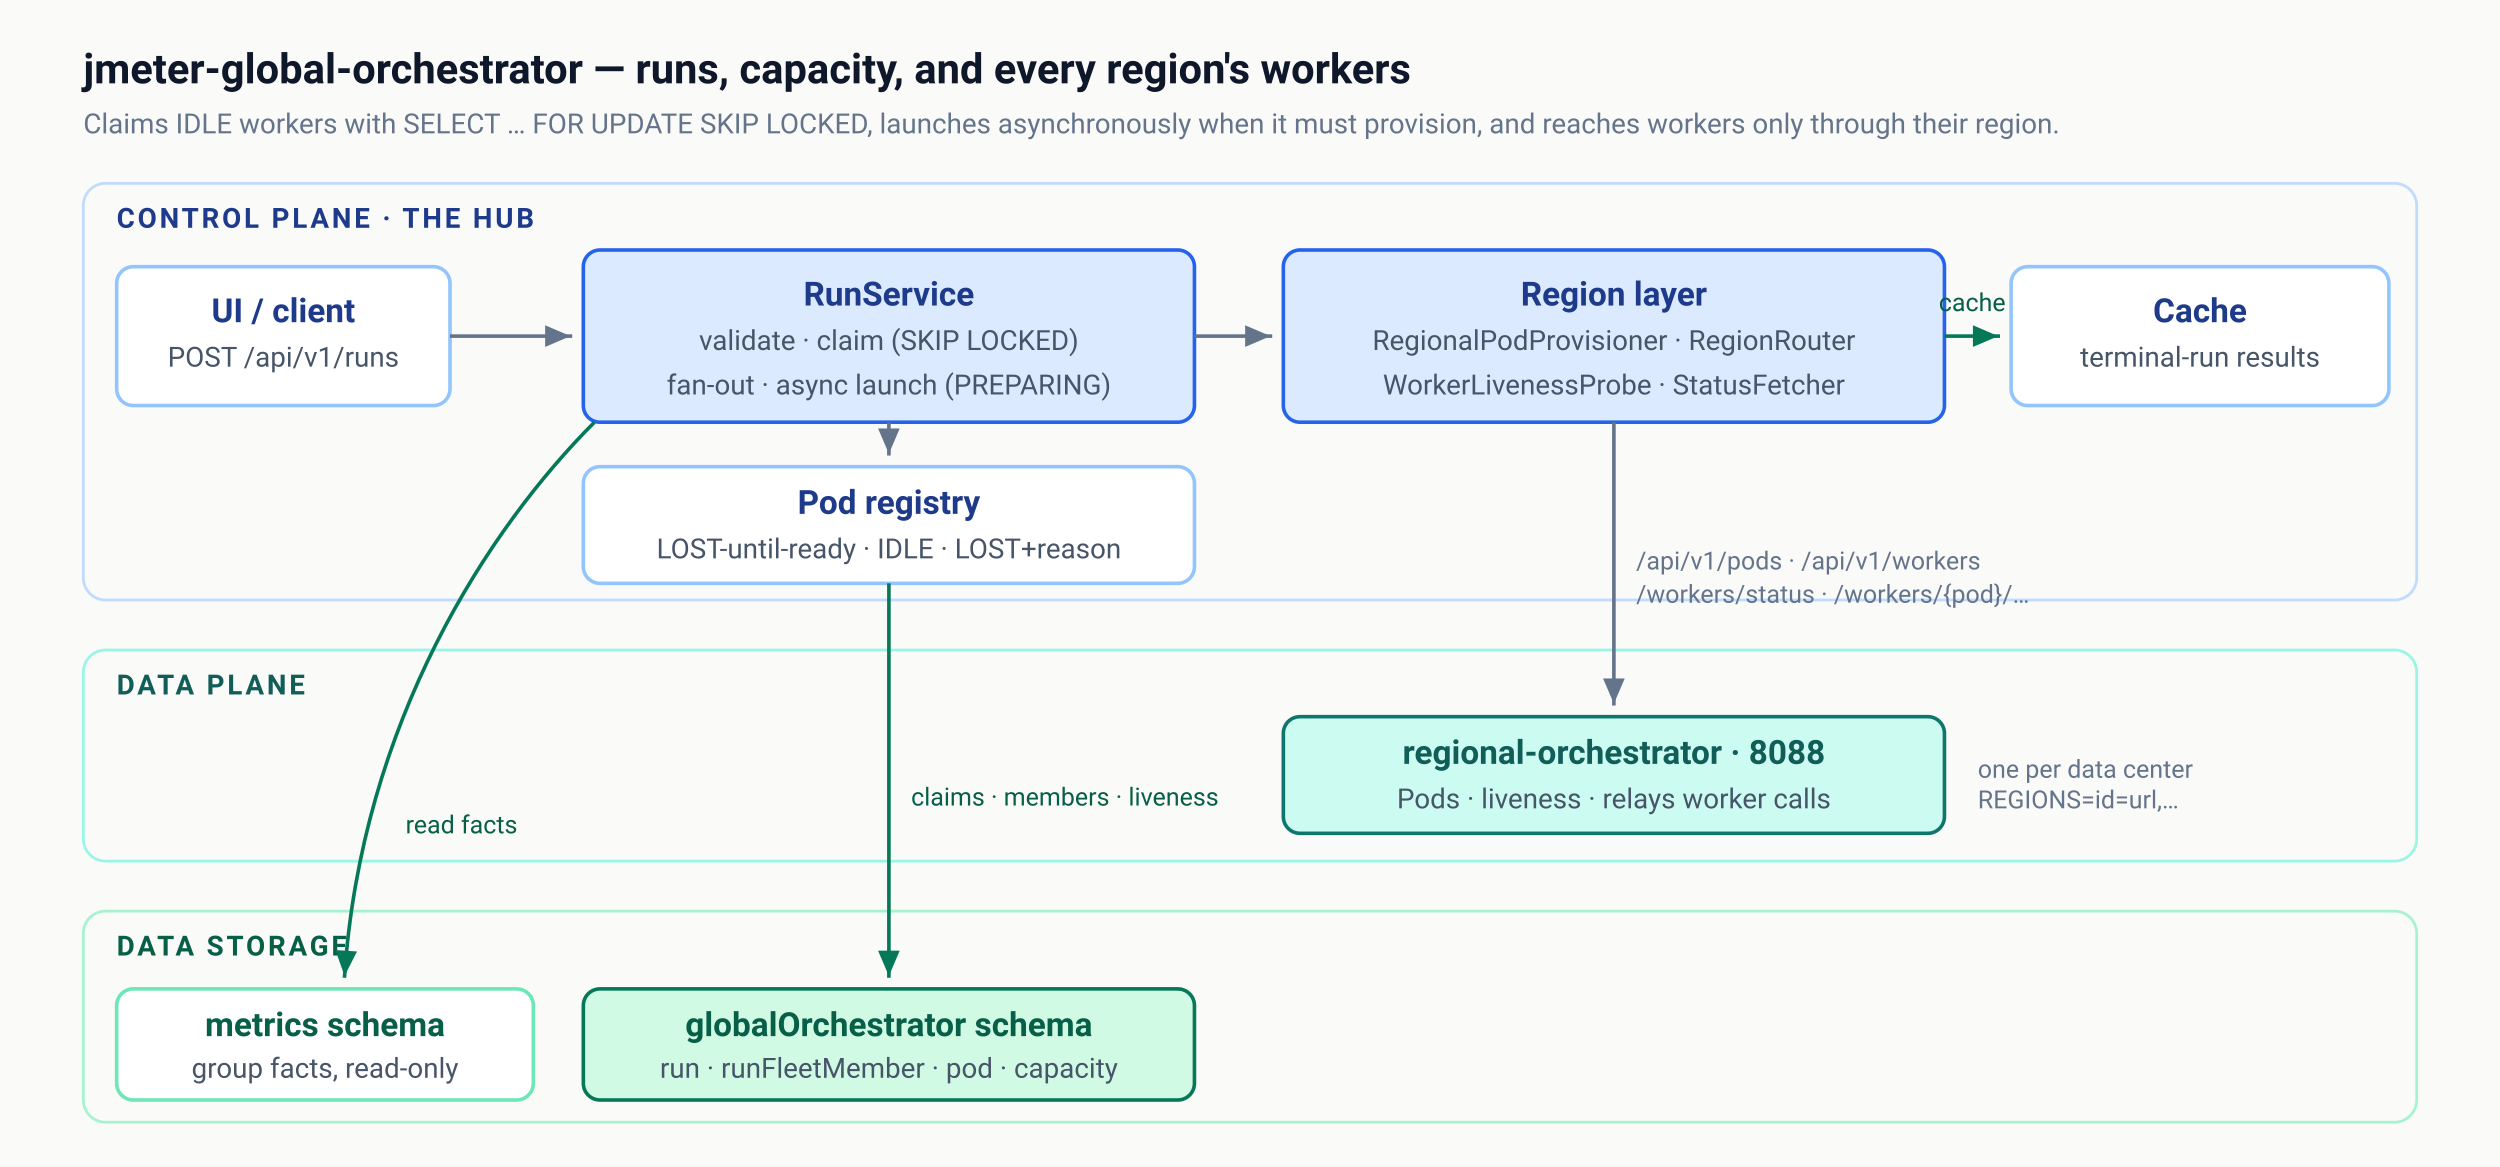
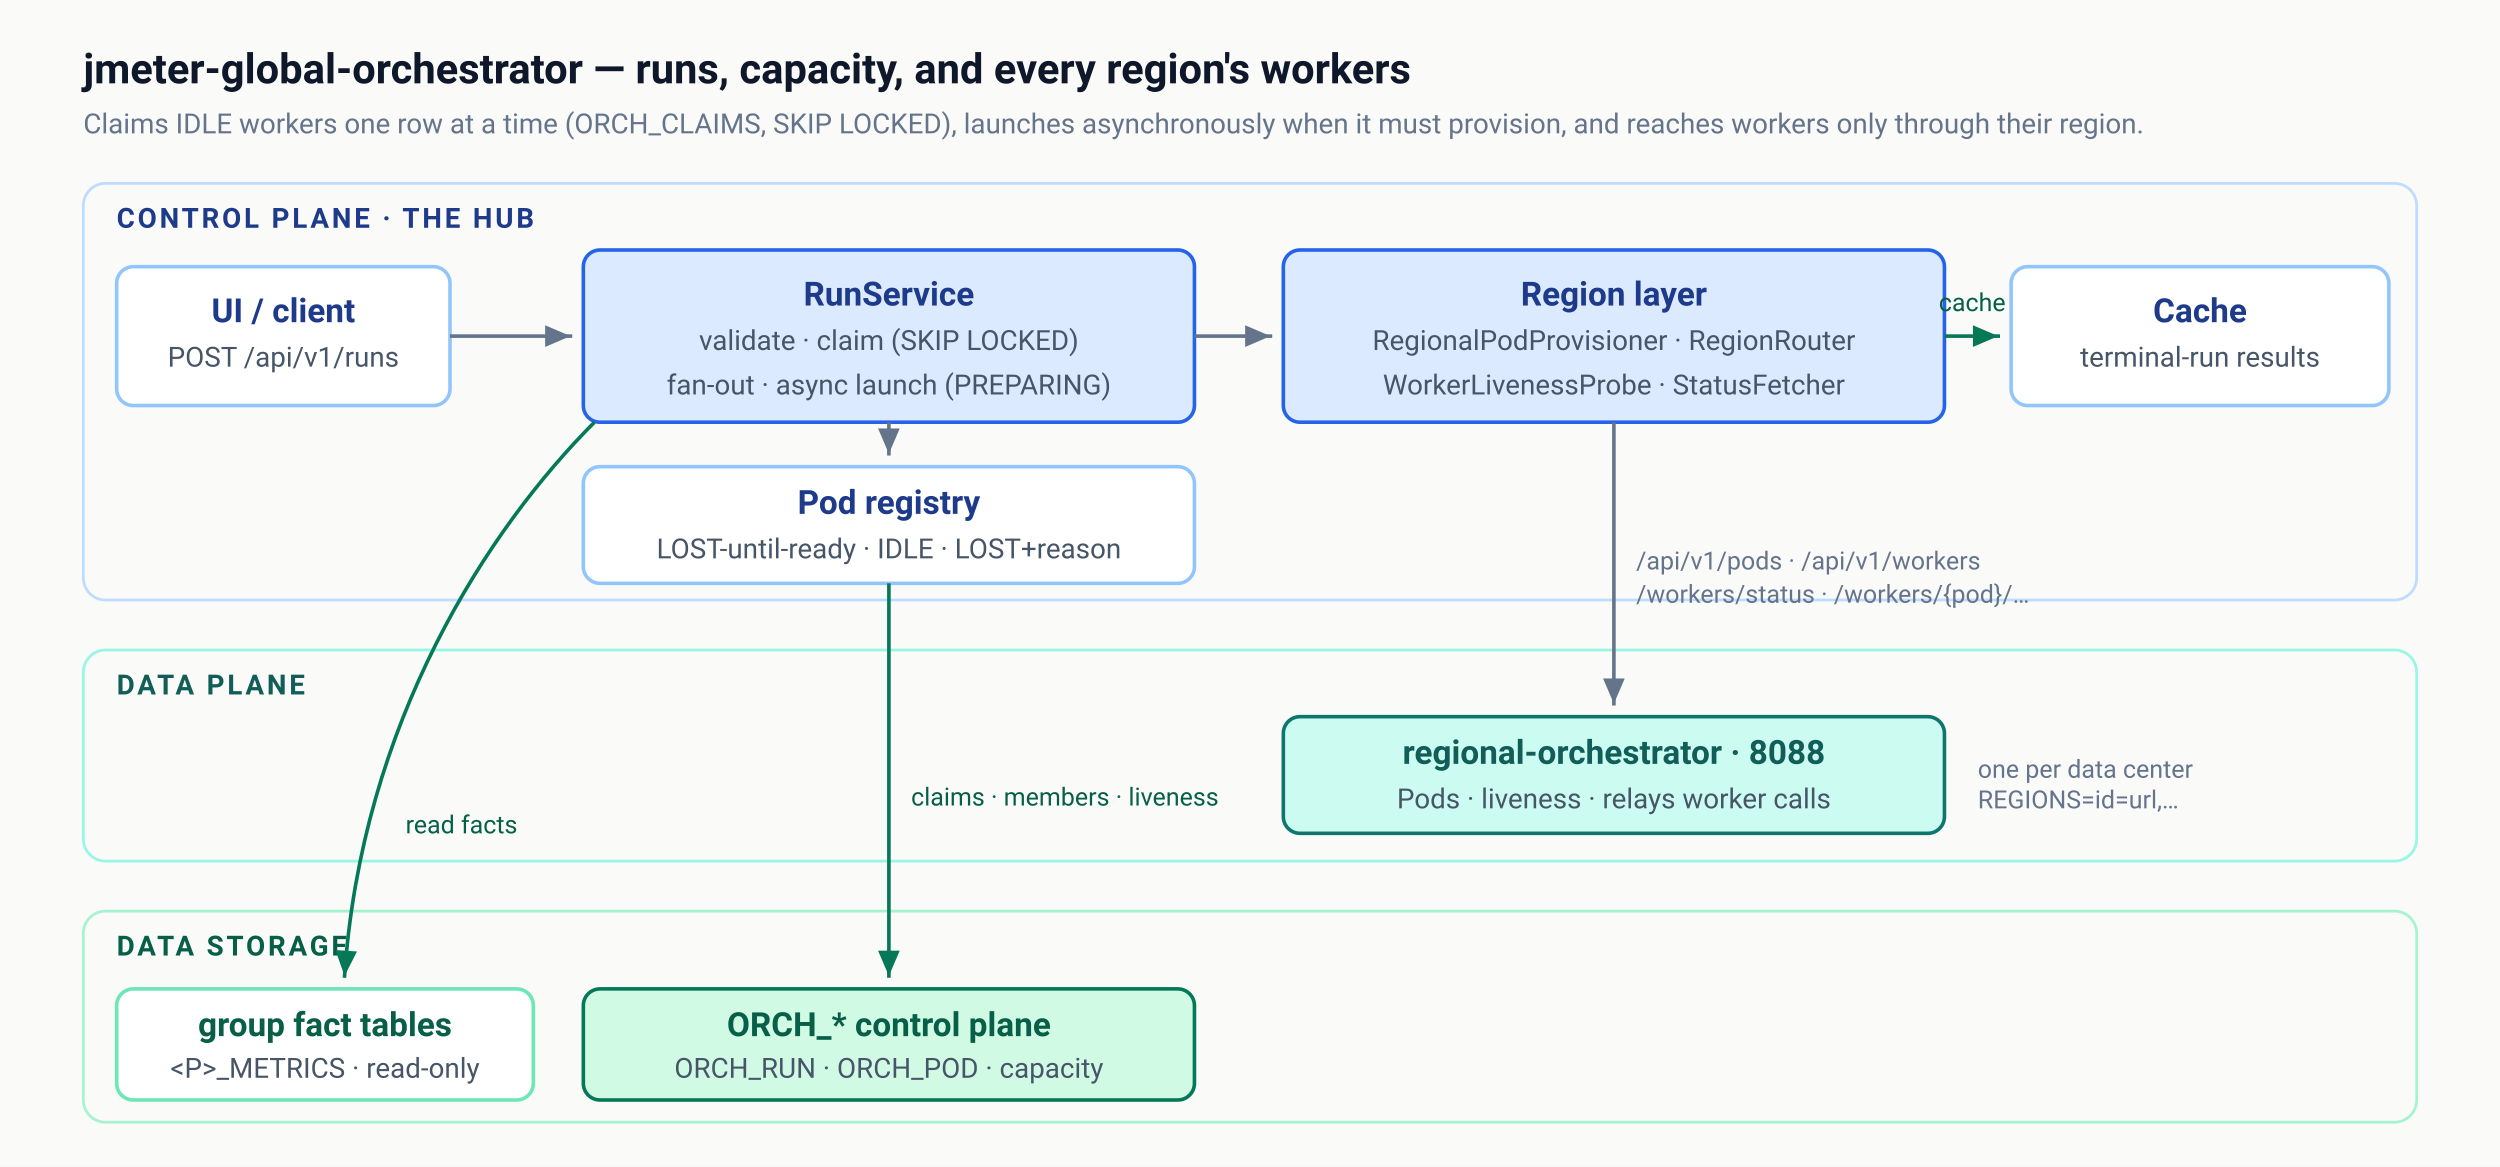
<svg xmlns="http://www.w3.org/2000/svg" viewBox="0 0 900 420" width="900" height="420" font-family="-apple-system, 'Segoe UI', Roboto, Helvetica, Arial, sans-serif">
  <defs>
    <marker id="a" markerWidth="9" markerHeight="9" refX="7.5" refY="3" orient="auto" markerUnits="strokeWidth">
      <path d="M0,0 L0,6 L7,3 z" fill="#64748b" />
    </marker>
    <marker id="ag" markerWidth="9" markerHeight="9" refX="7.5" refY="3" orient="auto" markerUnits="strokeWidth">
      <path d="M0,0 L0,6 L7,3 z" fill="#047857" />
    </marker>
  </defs>
  <rect width="900" height="420" fill="#fafaf9" />
  <text x="30" y="30" font-size="15" font-weight="700" fill="#0f172a">jmeter-global-orchestrator — runs, capacity, and every region's workers</text>
-   <text x="30" y="48" font-size="10" fill="#64748b">Claims IDLE workers with SELECT … FOR UPDATE SKIP LOCKED, launches asynchronously when it must provision, and reaches workers only through their region.</text>
+   <text x="30" y="48" font-size="10" fill="#64748b">Claims IDLE workers one row at a time (ORCH_CLAIMS, SKIP LOCKED), launches asynchronously when it must provision, and reaches workers only through their region.</text>
  <rect x="30" y="66" width="840" height="150" rx="8" fill="none" stroke="#bfdbfe" />
  <text x="42" y="82" font-size="10" font-weight="600" letter-spacing="1" fill="#1e3a8a">CONTROL PLANE · THE HUB</text>
  <rect x="42" y="96" width="120" height="50" rx="6" fill="#ffffff" stroke="#93c5fd" stroke-width="1.3" />
  <text x="102" y="116" text-anchor="middle" font-size="12" font-weight="600" fill="#1e3a8a">UI / client</text>
  <text x="102" y="132" text-anchor="middle" font-size="10" fill="#475569">POST /api/v1/runs</text>
  <rect x="210" y="90" width="220" height="62" rx="6" fill="#dbeafe" stroke="#2563eb" stroke-width="1.3" />
  <text x="320" y="110" text-anchor="middle" font-size="12" font-weight="600" fill="#1e3a8a">RunService</text>
  <text x="320" y="126" text-anchor="middle" font-size="10" fill="#475569">validate · claim (SKIP LOCKED)</text>
  <text x="320" y="142" text-anchor="middle" font-size="10" fill="#475569">fan-out · async launch (PREPARING)</text>
  <rect x="462" y="90" width="238" height="62" rx="6" fill="#dbeafe" stroke="#2563eb" stroke-width="1.3" />
  <text x="581" y="110" text-anchor="middle" font-size="12" font-weight="600" fill="#1e3a8a">Region layer</text>
  <text x="581" y="126" text-anchor="middle" font-size="10" fill="#475569">RegionalPodProvisioner · RegionRouter</text>
  <text x="581" y="142" text-anchor="middle" font-size="10" fill="#475569">WorkerLivenessProbe · StatusFetcher</text>
  <rect x="210" y="168" width="220" height="42" rx="6" fill="#ffffff" stroke="#93c5fd" stroke-width="1.3" />
  <text x="320" y="185" text-anchor="middle" font-size="12" font-weight="600" fill="#1e3a8a">Pod registry</text>
  <text x="320" y="201" text-anchor="middle" font-size="10" fill="#475569">LOST-until-ready · IDLE · LOST+reason</text>
  <rect x="724" y="96" width="136" height="50" rx="6" fill="#ffffff" stroke="#93c5fd" stroke-width="1.3" />
  <text x="792" y="116" text-anchor="middle" font-size="12" font-weight="600" fill="#1e3a8a">Cache</text>
  <text x="792" y="132" text-anchor="middle" font-size="10" fill="#475569">terminal-run results</text>
  <rect x="30" y="234" width="840" height="76" rx="8" fill="none" stroke="#99f6e4" />
  <text x="42" y="250" font-size="10" font-weight="600" letter-spacing="1" fill="#115e59">DATA PLANE</text>
  <rect x="462" y="258" width="238" height="42" rx="6" fill="#ccfbf1" stroke="#0f766e" stroke-width="1.3" />
  <text x="581" y="275" text-anchor="middle" font-size="12" font-weight="600" fill="#115e59">regional-orchestrator · 8088</text>
  <text x="581" y="291" text-anchor="middle" font-size="10" fill="#475569">Pods · liveness · relays worker calls</text>
  <text x="712" y="280" font-size="9" fill="#64748b">one per data center</text>
  <text x="712" y="291" font-size="9" fill="#64748b">REGIONS=id=url,…</text>
  <rect x="30" y="328" width="840" height="76" rx="8" fill="none" stroke="#a7f3d0" />
  <text x="42" y="344" font-size="10" font-weight="600" letter-spacing="1" fill="#065f46">DATA STORAGE</text>
  <rect x="210" y="356" width="220" height="40" rx="6" fill="#d1fae5" stroke="#047857" stroke-width="1.3" />
-   <text x="320" y="373" text-anchor="middle" font-size="12" font-weight="600" fill="#065f46">globalOrchestrator schema</text>
-   <text x="320" y="388" text-anchor="middle" font-size="10" fill="#475569">run · runFleetMember · pod · capacity</text>
+   <text x="320" y="373" text-anchor="middle" font-size="12" font-weight="600" fill="#065f46">ORCH_* control plane</text>
+   <text x="320" y="388" text-anchor="middle" font-size="10" fill="#475569">ORCH_RUN · ORCH_POD · capacity</text>
  <rect x="42" y="356" width="150" height="40" rx="6" fill="#ffffff" stroke="#6ee7b7" stroke-width="1.3" />
-   <text x="117" y="373" text-anchor="middle" font-size="12" font-weight="600" fill="#065f46">metrics schema</text>
-   <text x="117" y="388" text-anchor="middle" font-size="10" fill="#475569">group facts, read-only</text>
+   <text x="117" y="373" text-anchor="middle" font-size="12" font-weight="600" fill="#065f46">group fact tables</text>
+   <text x="117" y="388" text-anchor="middle" font-size="10" fill="#475569">&lt;P&gt;_METRICS · read-only</text>
  <g stroke="#64748b" stroke-width="1.3" fill="none" marker-end="url(#a)">
    <line x1="162" y1="121" x2="206" y2="121" />
    <line x1="430" y1="121" x2="458" y2="121" />
    <path d="M320,152 V164" />
    <path d="M581,152 V254" />
  </g>
  <g stroke="#047857" stroke-width="1.3" fill="none" marker-end="url(#ag)">
    <path d="M320,210 V352" />
    <path d="M214,152 C176,190 130,260 124,352" />
    <path d="M700,121 H720" />
  </g>
  <g font-size="9" fill="#64748b">
    <text x="589" y="205" text-anchor="start">/api/v1/pods · /api/v1/workers</text>
    <text x="589" y="217" text-anchor="start">/workers/status · /workers/{pod}/…</text>
    <text x="328" y="290" text-anchor="start" fill="#065f46">claims · members · liveness</text>
    <text x="146" y="300" text-anchor="start" fill="#065f46">read facts</text>
    <text x="710" y="112" text-anchor="middle" fill="#065f46">cache</text>
  </g>
</svg>
